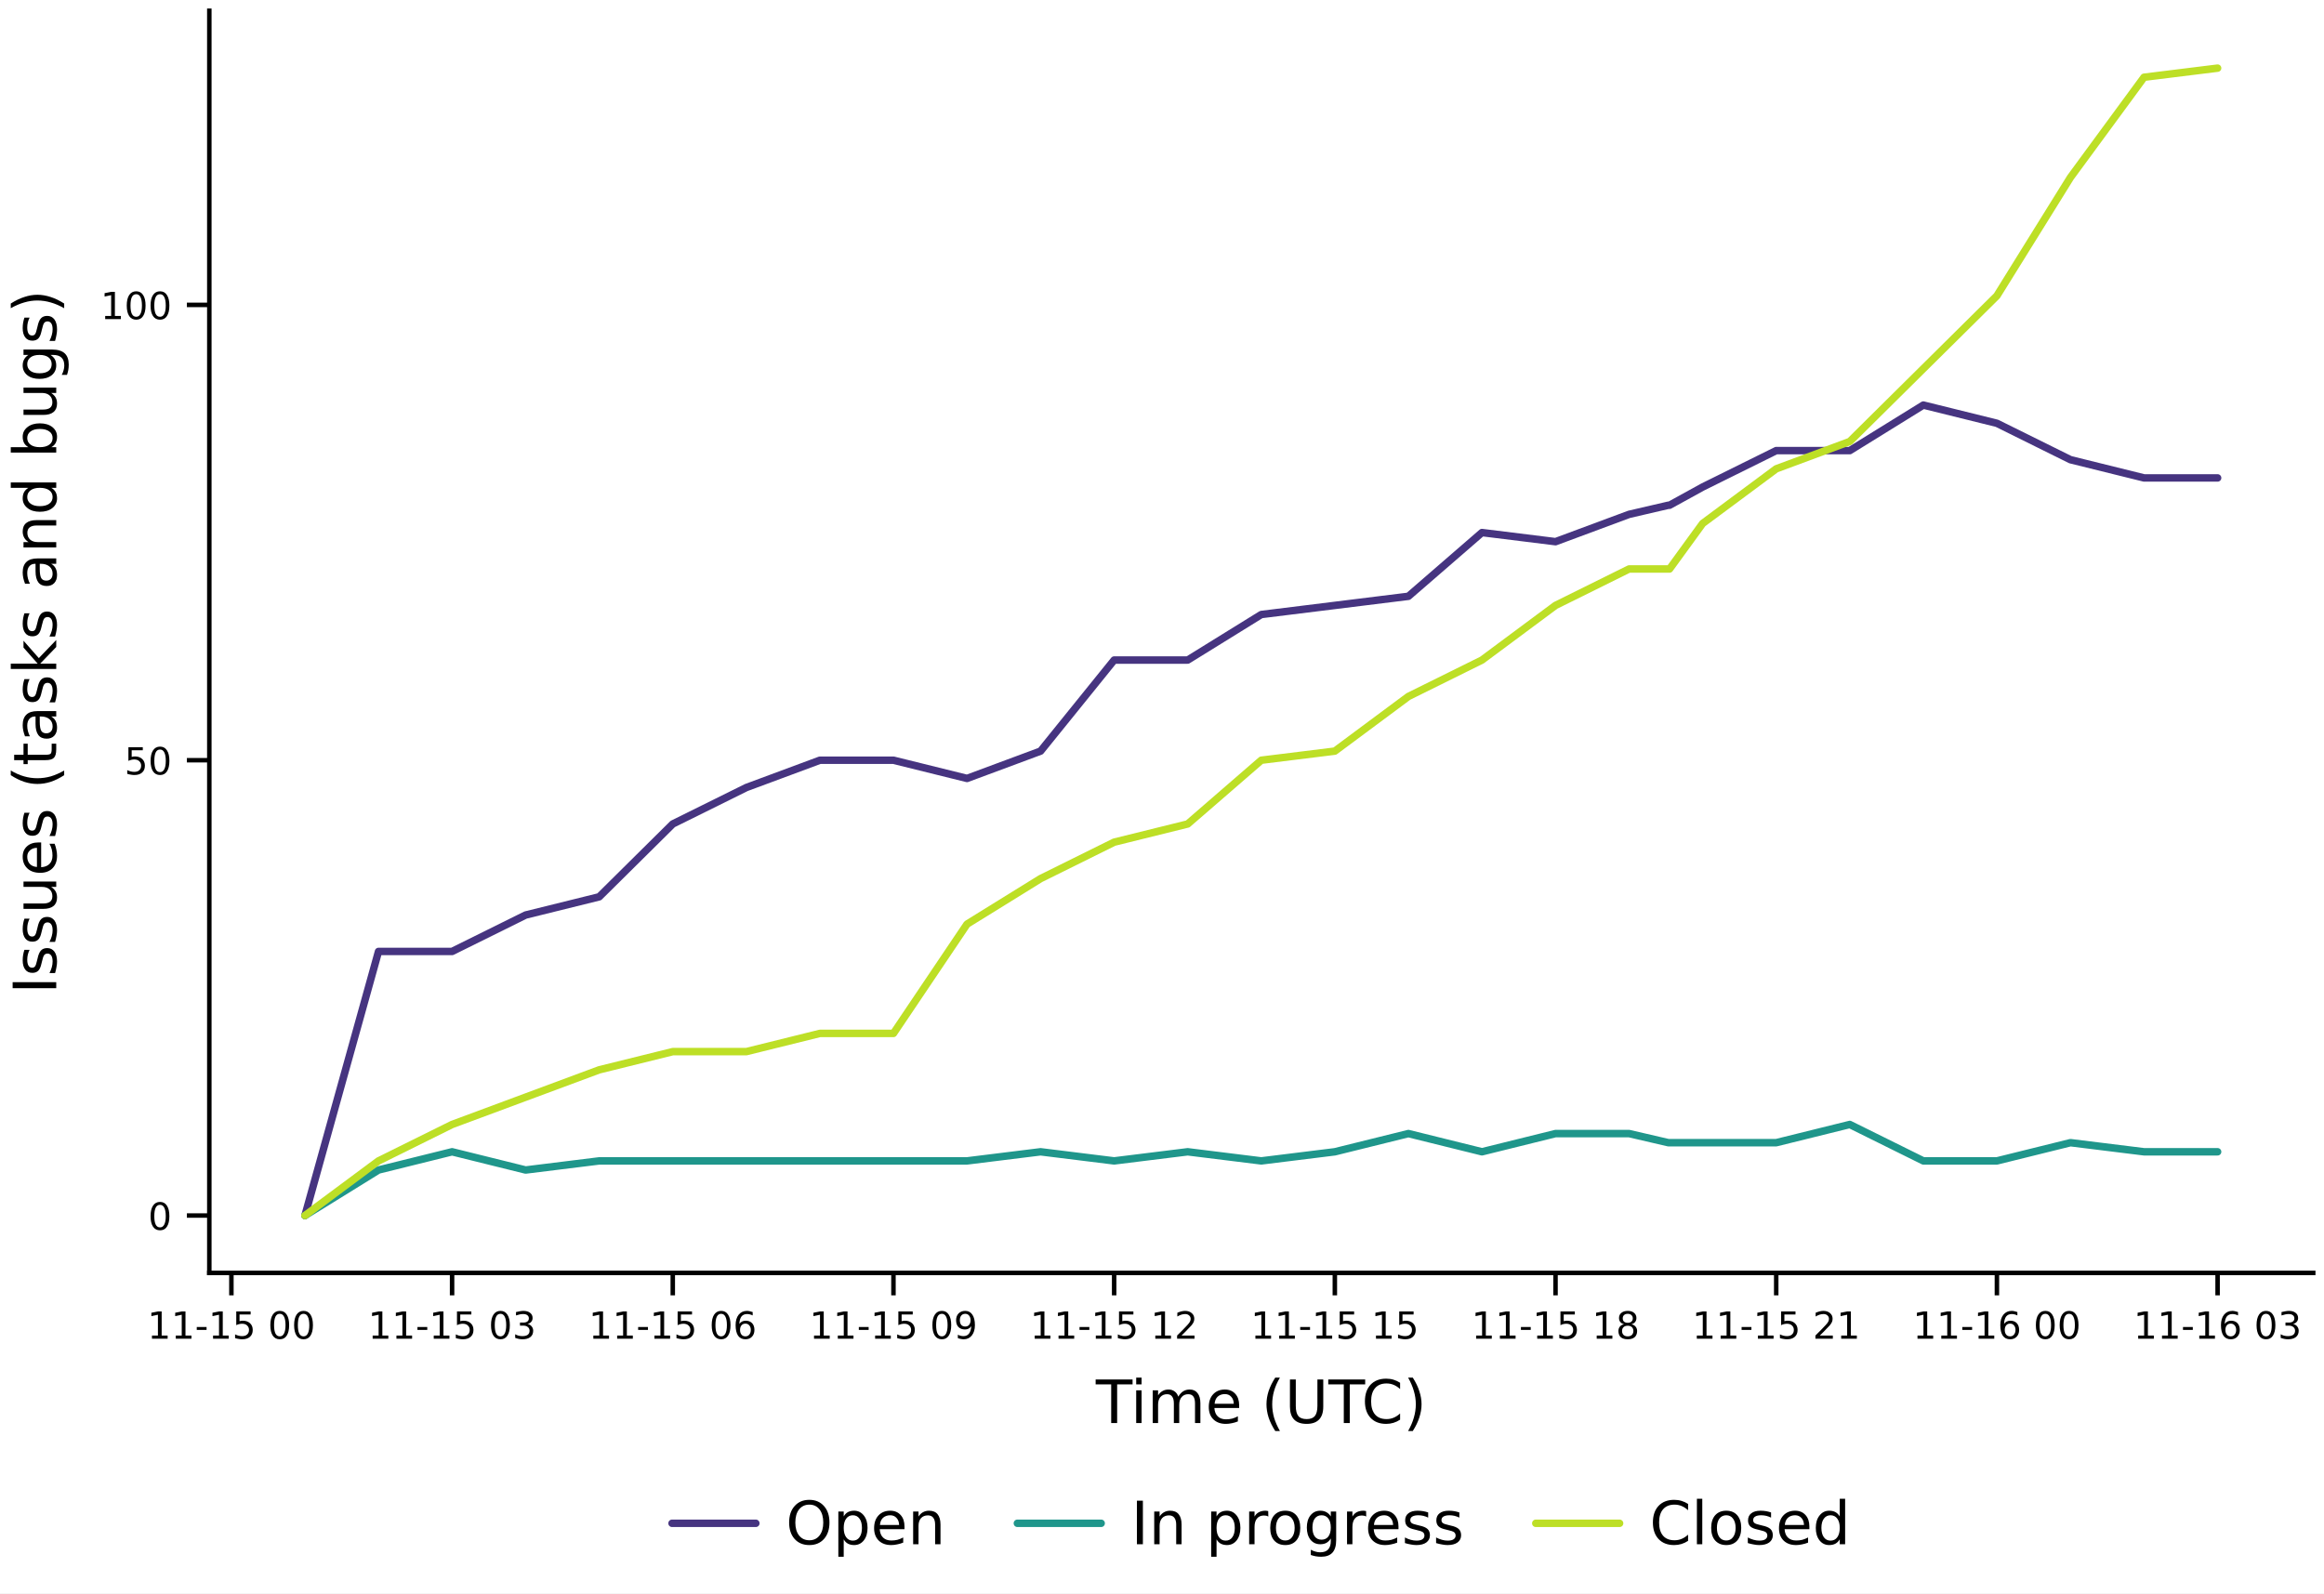
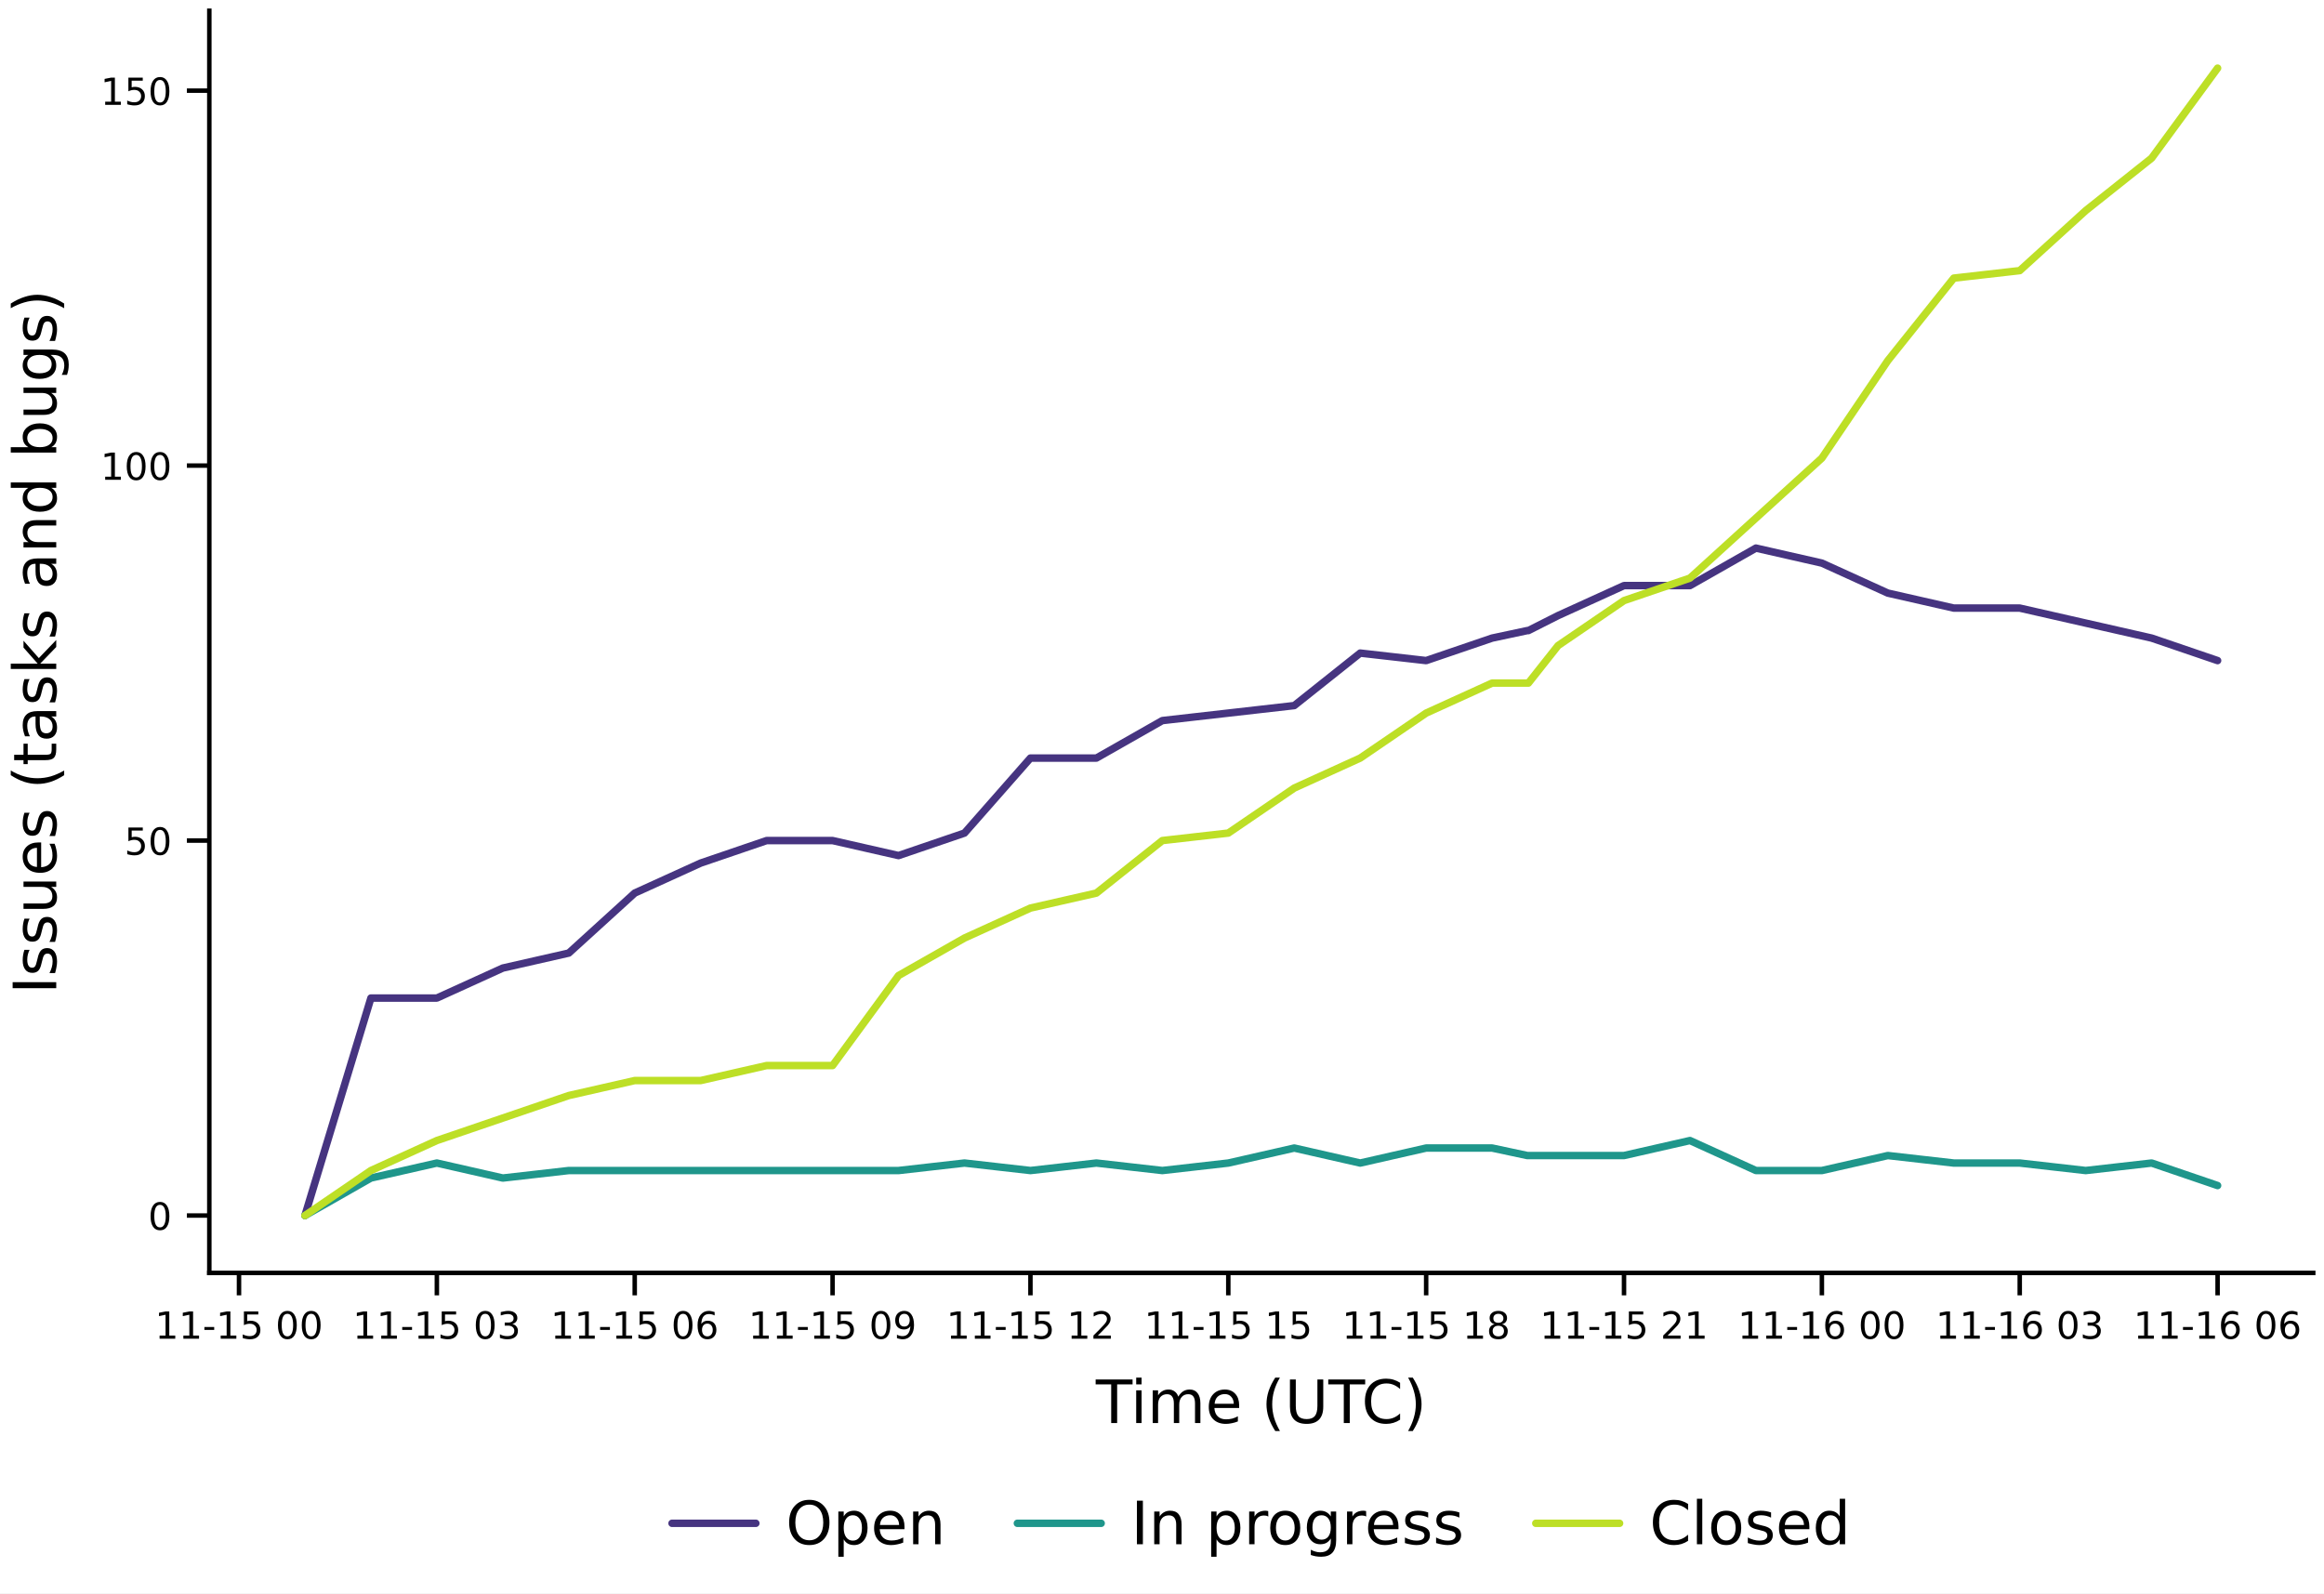
<svg xmlns="http://www.w3.org/2000/svg" xmlns:xlink="http://www.w3.org/1999/xlink" width="310.696pt" height="213.046pt" viewBox="0 0 310.696 213.046" version="1.1">
  <defs>
    <style type="text/css">*{stroke-linejoin: round; stroke-linecap: butt}</style>
  </defs>
  <g id="figure_1">
    <g id="patch_1">
      <path d="M -0 213.046  L 310.696 213.046  L 310.696 0  L -0 0  z " style="fill: #ffffff" />
    </g>
    <g id="axes_1">
      <g id="patch_2">
        <path d="M 27.984 170.203  L 309.256 170.203  L 309.256 1.44  L 27.984 1.44  z " style="fill: #ffffff" />
      </g>
      <g id="matplotlib.axis_1">
        <g id="xtick_1">
          <g id="line2d_1">
            <defs>
-               <path id="m798eac54f2" d="M 0 0  L 0 3  " style="stroke: #000000; stroke-width: 0.6" />
+               <path id="m41ef30f764" d="M 0 0  L 0 3  " style="stroke: #000000; stroke-width: 0.6" />
            </defs>
            <g>
-               <use xlink:href="#m798eac54f2" x="30.935" y="170.203" style="stroke: #000000; stroke-width: 0.6" />
+               <use xlink:href="#m41ef30f764" x="31.952" y="170.203" style="stroke: #000000; stroke-width: 0.6" />
            </g>
          </g>
          <g id="text_1">
-             <text style="font-size: 5px; font-family: 'DejaVu Sans', sans-serif; text-anchor: middle" x="30.935" y="179.002" transform="rotate(-0 30.93477 179.0017)">11-15 00</text>
+             <text style="font-size: 5px; font-family: 'DejaVu Sans', sans-serif; text-anchor: middle" x="31.952" y="179.002" transform="rotate(-0 31.95215 179.0017)">11-15 00</text>
          </g>
        </g>
        <g id="xtick_2">
          <g id="line2d_2">
            <g>
-               <use xlink:href="#m798eac54f2" x="60.439" y="170.203" style="stroke: #000000; stroke-width: 0.6" />
+               <use xlink:href="#m41ef30f764" x="58.404" y="170.203" style="stroke: #000000; stroke-width: 0.6" />
            </g>
          </g>
          <g id="text_2">
-             <text style="font-size: 5px; font-family: 'DejaVu Sans', sans-serif; text-anchor: middle" x="60.439" y="179.002" transform="rotate(-0 60.43877 179.0017)">11-15 03</text>
+             <text style="font-size: 5px; font-family: 'DejaVu Sans', sans-serif; text-anchor: middle" x="58.404" y="179.002" transform="rotate(-0 58.40401 179.0017)">11-15 03</text>
          </g>
        </g>
        <g id="xtick_3">
          <g id="line2d_3">
            <g>
-               <use xlink:href="#m798eac54f2" x="89.943" y="170.203" style="stroke: #000000; stroke-width: 0.6" />
+               <use xlink:href="#m41ef30f764" x="84.856" y="170.203" style="stroke: #000000; stroke-width: 0.6" />
            </g>
          </g>
          <g id="text_3">
-             <text style="font-size: 5px; font-family: 'DejaVu Sans', sans-serif; text-anchor: middle" x="89.943" y="179.002" transform="rotate(-0 89.94277 179.0017)">11-15 06</text>
+             <text style="font-size: 5px; font-family: 'DejaVu Sans', sans-serif; text-anchor: middle" x="84.856" y="179.002" transform="rotate(-0 84.85587 179.0017)">11-15 06</text>
          </g>
        </g>
        <g id="xtick_4">
          <g id="line2d_4">
            <g>
-               <use xlink:href="#m798eac54f2" x="119.447" y="170.203" style="stroke: #000000; stroke-width: 0.6" />
+               <use xlink:href="#m41ef30f764" x="111.308" y="170.203" style="stroke: #000000; stroke-width: 0.6" />
            </g>
          </g>
          <g id="text_4">
-             <text style="font-size: 5px; font-family: 'DejaVu Sans', sans-serif; text-anchor: middle" x="119.447" y="179.002" transform="rotate(-0 119.4468 179.0017)">11-15 09</text>
+             <text style="font-size: 5px; font-family: 'DejaVu Sans', sans-serif; text-anchor: middle" x="111.308" y="179.002" transform="rotate(-0 111.3077 179.0017)">11-15 09</text>
          </g>
        </g>
        <g id="xtick_5">
          <g id="line2d_5">
            <g>
-               <use xlink:href="#m798eac54f2" x="148.951" y="170.203" style="stroke: #000000; stroke-width: 0.6" />
+               <use xlink:href="#m41ef30f764" x="137.76" y="170.203" style="stroke: #000000; stroke-width: 0.6" />
            </g>
          </g>
          <g id="text_5">
-             <text style="font-size: 5px; font-family: 'DejaVu Sans', sans-serif; text-anchor: middle" x="148.951" y="179.002" transform="rotate(-0 148.9508 179.0017)">11-15 12</text>
+             <text style="font-size: 5px; font-family: 'DejaVu Sans', sans-serif; text-anchor: middle" x="137.76" y="179.002" transform="rotate(-0 137.7596 179.0017)">11-15 12</text>
          </g>
        </g>
        <g id="xtick_6">
          <g id="line2d_6">
            <g>
-               <use xlink:href="#m798eac54f2" x="178.455" y="170.203" style="stroke: #000000; stroke-width: 0.6" />
+               <use xlink:href="#m41ef30f764" x="164.211" y="170.203" style="stroke: #000000; stroke-width: 0.6" />
            </g>
          </g>
          <g id="text_6">
-             <text style="font-size: 5px; font-family: 'DejaVu Sans', sans-serif; text-anchor: middle" x="178.455" y="179.002" transform="rotate(-0 178.4548 179.0017)">11-15 15</text>
+             <text style="font-size: 5px; font-family: 'DejaVu Sans', sans-serif; text-anchor: middle" x="164.211" y="179.002" transform="rotate(-0 164.2115 179.0017)">11-15 15</text>
          </g>
        </g>
        <g id="xtick_7">
          <g id="line2d_7">
            <g>
-               <use xlink:href="#m798eac54f2" x="207.959" y="170.203" style="stroke: #000000; stroke-width: 0.6" />
+               <use xlink:href="#m41ef30f764" x="190.663" y="170.203" style="stroke: #000000; stroke-width: 0.6" />
            </g>
          </g>
          <g id="text_7">
-             <text style="font-size: 5px; font-family: 'DejaVu Sans', sans-serif; text-anchor: middle" x="207.959" y="179.002" transform="rotate(-0 207.9588 179.0017)">11-15 18</text>
+             <text style="font-size: 5px; font-family: 'DejaVu Sans', sans-serif; text-anchor: middle" x="190.663" y="179.002" transform="rotate(-0 190.6633 179.0017)">11-15 18</text>
          </g>
        </g>
        <g id="xtick_8">
          <g id="line2d_8">
            <g>
-               <use xlink:href="#m798eac54f2" x="237.463" y="170.203" style="stroke: #000000; stroke-width: 0.6" />
+               <use xlink:href="#m41ef30f764" x="217.115" y="170.203" style="stroke: #000000; stroke-width: 0.6" />
            </g>
          </g>
          <g id="text_8">
-             <text style="font-size: 5px; font-family: 'DejaVu Sans', sans-serif; text-anchor: middle" x="237.463" y="179.002" transform="rotate(-0 237.4628 179.0017)">11-15 21</text>
+             <text style="font-size: 5px; font-family: 'DejaVu Sans', sans-serif; text-anchor: middle" x="217.115" y="179.002" transform="rotate(-0 217.1152 179.0017)">11-15 21</text>
          </g>
        </g>
        <g id="xtick_9">
          <g id="line2d_9">
            <g>
-               <use xlink:href="#m798eac54f2" x="266.967" y="170.203" style="stroke: #000000; stroke-width: 0.6" />
+               <use xlink:href="#m41ef30f764" x="243.567" y="170.203" style="stroke: #000000; stroke-width: 0.6" />
            </g>
          </g>
          <g id="text_9">
-             <text style="font-size: 5px; font-family: 'DejaVu Sans', sans-serif; text-anchor: middle" x="266.967" y="179.002" transform="rotate(-0 266.9668 179.0017)">11-16 00</text>
+             <text style="font-size: 5px; font-family: 'DejaVu Sans', sans-serif; text-anchor: middle" x="243.567" y="179.002" transform="rotate(-0 243.567 179.0017)">11-16 00</text>
          </g>
        </g>
        <g id="xtick_10">
          <g id="line2d_10">
            <g>
-               <use xlink:href="#m798eac54f2" x="296.471" y="170.203" style="stroke: #000000; stroke-width: 0.6" />
+               <use xlink:href="#m41ef30f764" x="270.019" y="170.203" style="stroke: #000000; stroke-width: 0.6" />
            </g>
          </g>
          <g id="text_10">
-             <text style="font-size: 5px; font-family: 'DejaVu Sans', sans-serif; text-anchor: middle" x="296.471" y="179.002" transform="rotate(-0 296.4708 179.0017)">11-16 03</text>
-           </g>
-         </g>
-         <g id="text_11">
+             <text style="font-size: 5px; font-family: 'DejaVu Sans', sans-serif; text-anchor: middle" x="270.019" y="179.002" transform="rotate(-0 270.0189 179.0017)">11-16 03</text>
+           </g>
+         </g>
+         <g id="xtick_11">
+           <g id="line2d_11">
+             <g>
+               <use xlink:href="#m41ef30f764" x="296.471" y="170.203" style="stroke: #000000; stroke-width: 0.6" />
+             </g>
+           </g>
+           <g id="text_11">
+             <text style="font-size: 5px; font-family: 'DejaVu Sans', sans-serif; text-anchor: middle" x="296.471" y="179.002" transform="rotate(-0 296.4708 179.0017)">11-16 06</text>
+           </g>
+         </g>
+         <g id="text_12">
          <text style="font-size: 8px; font-family: 'DejaVu Sans', sans-serif; text-anchor: middle" x="168.62" y="190.282" transform="rotate(-0 168.6201 190.2816)">Time (UTC)</text>
        </g>
      </g>
      <g id="matplotlib.axis_2">
        <g id="ytick_1">
-           <g id="line2d_11">
+           <g id="line2d_12">
            <defs>
-               <path id="m2adcf11715" d="M 0 0  L -3 0  " style="stroke: #000000; stroke-width: 0.6" />
+               <path id="m7db74ba839" d="M 0 0  L -3 0  " style="stroke: #000000; stroke-width: 0.6" />
            </defs>
            <g>
-               <use xlink:href="#m2adcf11715" x="27.984" y="162.532" style="stroke: #000000; stroke-width: 0.6" />
-             </g>
-           </g>
-           <g id="text_12">
+               <use xlink:href="#m7db74ba839" x="27.984" y="162.532" style="stroke: #000000; stroke-width: 0.6" />
+             </g>
+           </g>
+           <g id="text_13">
            <text style="font-size: 5px; font-family: 'DejaVu Sans', sans-serif; text-anchor: end" x="22.984" y="164.431" transform="rotate(-0 22.98438 164.4312)">0</text>
          </g>
        </g>
        <g id="ytick_2">
-           <g id="line2d_12">
-             <g>
-               <use xlink:href="#m2adcf11715" x="27.984" y="101.651" style="stroke: #000000; stroke-width: 0.6" />
-             </g>
-           </g>
-           <g id="text_13">
-             <text style="font-size: 5px; font-family: 'DejaVu Sans', sans-serif; text-anchor: end" x="22.984" y="103.55" transform="rotate(-0 22.98438 103.55)">50</text>
+           <g id="line2d_13">
+             <g>
+               <use xlink:href="#m7db74ba839" x="27.984" y="112.394" style="stroke: #000000; stroke-width: 0.6" />
+             </g>
+           </g>
+           <g id="text_14">
+             <text style="font-size: 5px; font-family: 'DejaVu Sans', sans-serif; text-anchor: end" x="22.984" y="114.294" transform="rotate(-0 22.98438 114.2937)">50</text>
          </g>
        </g>
        <g id="ytick_3">
-           <g id="line2d_13">
-             <g>
-               <use xlink:href="#m2adcf11715" x="27.984" y="40.769" style="stroke: #000000; stroke-width: 0.6" />
-             </g>
-           </g>
-           <g id="text_14">
-             <text style="font-size: 5px; font-family: 'DejaVu Sans', sans-serif; text-anchor: end" x="22.984" y="42.669" transform="rotate(-0 22.98438 42.66871)">100</text>
-           </g>
-         </g>
-         <g id="text_15">
+           <g id="line2d_14">
+             <g>
+               <use xlink:href="#m7db74ba839" x="27.984" y="62.257" style="stroke: #000000; stroke-width: 0.6" />
+             </g>
+           </g>
+           <g id="text_15">
+             <text style="font-size: 5px; font-family: 'DejaVu Sans', sans-serif; text-anchor: end" x="22.984" y="64.156" transform="rotate(-0 22.98438 64.15622)">100</text>
+           </g>
+         </g>
+         <g id="ytick_4">
+           <g id="line2d_15">
+             <g>
+               <use xlink:href="#m7db74ba839" x="27.984" y="12.119" style="stroke: #000000; stroke-width: 0.6" />
+             </g>
+           </g>
+           <g id="text_16">
+             <text style="font-size: 5px; font-family: 'DejaVu Sans', sans-serif; text-anchor: end" x="22.984" y="14.019" transform="rotate(-0 22.98438 14.0187)">150</text>
+           </g>
+         </g>
+         <g id="text_17">
          <text style="font-size: 8px; font-family: 'DejaVu Sans', sans-serif; text-anchor: middle" x="7.519" y="85.821" transform="rotate(-90 7.51875 85.82143)">Issues (tasks and bugs)</text>
        </g>
      </g>
-       <g id="line2d_14">
-         <path d="M 40.769 162.532  L 50.604 127.221  L 60.439 127.221  L 70.273 122.35  L 80.108 119.915  L 89.943 110.174  L 99.777 105.303  L 109.612 101.651  L 119.447 101.651  L 129.281 104.086  L 139.116 100.433  L 148.951 88.257  L 158.785 88.257  L 168.62 82.169  L 178.455 80.951  L 188.289 79.733  L 198.124 71.21  L 207.959 72.428  L 217.793 68.775  L 223.039 67.557  L 223.202 67.557  L 227.628 65.122  L 237.463 60.251  L 247.297 60.251  L 257.132 54.163  L 266.967 56.598  L 276.801 61.469  L 286.636 63.904  L 296.471 63.904  " clip-path="url(#p024af0de54)" style="fill: none; stroke: #463480; stroke-linecap: round" />
-       </g>
-       <g id="line2d_15">
-         <path d="M 40.769 162.532  L 50.604 156.444  L 60.439 154.008  L 70.273 156.444  L 80.108 155.226  L 89.943 155.226  L 99.777 155.226  L 109.612 155.226  L 119.447 155.226  L 129.281 155.226  L 139.116 154.008  L 148.951 155.226  L 158.785 154.008  L 168.62 155.226  L 178.455 154.008  L 188.289 151.573  L 198.124 154.008  L 207.959 151.573  L 217.793 151.573  L 223.039 152.791  L 223.202 152.791  L 227.628 152.791  L 237.463 152.791  L 247.297 150.356  L 257.132 155.226  L 266.967 155.226  L 276.801 152.791  L 286.636 154.008  L 296.471 154.008  " clip-path="url(#p024af0de54)" style="fill: none; stroke: #1f968b; stroke-linecap: round" />
-       </g>
      <g id="line2d_16">
-         <path d="M 40.769 162.532  L 50.604 155.226  L 60.439 150.356  L 70.273 146.703  L 80.108 143.05  L 89.943 140.615  L 99.777 140.615  L 109.612 138.179  L 119.447 138.179  L 129.281 123.568  L 139.116 117.48  L 148.951 112.609  L 158.785 110.174  L 168.62 101.651  L 178.455 100.433  L 188.289 93.127  L 198.124 88.257  L 207.959 80.951  L 217.793 76.08  L 223.039 76.08  L 223.202 76.08  L 227.628 69.992  L 237.463 62.687  L 247.297 59.034  L 257.132 49.293  L 266.967 39.552  L 276.801 23.723  L 286.636 10.329  L 296.471 9.111  " clip-path="url(#p024af0de54)" style="fill: none; stroke: #bddf26; stroke-linecap: round" />
+         <path d="M 40.769 162.532  L 49.587 133.452  L 58.404 133.452  L 67.221 129.441  L 76.039 127.436  L 84.856 119.414  L 93.673 115.403  L 102.49 112.394  L 111.308 112.394  L 120.125 114.4  L 128.942 111.392  L 137.76 101.364  L 146.577 101.364  L 155.394 96.35  L 164.211 95.348  L 173.029 94.345  L 181.846 87.326  L 190.663 88.328  L 199.481 85.32  L 204.183 84.317  L 204.33 84.317  L 208.298 82.312  L 217.115 78.301  L 225.932 78.301  L 234.75 73.287  L 243.567 75.293  L 252.384 79.304  L 261.202 81.309  L 270.019 81.309  L 278.836 83.315  L 287.653 85.32  L 296.471 88.328  " clip-path="url(#p7a48ced561)" style="fill: none; stroke: #463480; stroke-linecap: round" />
+       </g>
+       <g id="line2d_17">
+         <path d="M 40.769 162.532  L 49.587 157.518  L 58.404 155.513  L 67.221 157.518  L 76.039 156.515  L 84.856 156.515  L 93.673 156.515  L 102.49 156.515  L 111.308 156.515  L 120.125 156.515  L 128.942 155.513  L 137.76 156.515  L 146.577 155.513  L 155.394 156.515  L 164.211 155.513  L 173.029 153.507  L 181.846 155.513  L 190.663 153.507  L 199.481 153.507  L 204.183 154.51  L 204.33 154.51  L 208.298 154.51  L 217.115 154.51  L 225.932 152.504  L 234.75 156.515  L 243.567 156.515  L 252.384 154.51  L 261.202 155.513  L 270.019 155.513  L 278.836 156.515  L 287.653 155.513  L 296.471 158.521  " clip-path="url(#p7a48ced561)" style="fill: none; stroke: #1f968b; stroke-linecap: round" />
+       </g>
+       <g id="line2d_18">
+         <path d="M 40.769 162.532  L 49.587 156.515  L 58.404 152.504  L 67.221 149.496  L 76.039 146.488  L 84.856 144.482  L 93.673 144.482  L 102.49 142.477  L 111.308 142.477  L 120.125 130.444  L 128.942 125.43  L 137.76 121.419  L 146.577 119.414  L 155.394 112.394  L 164.211 111.392  L 173.029 105.375  L 181.846 101.364  L 190.663 95.348  L 199.481 91.337  L 204.183 91.337  L 204.33 91.337  L 208.298 86.323  L 217.115 80.306  L 225.932 77.298  L 234.75 69.276  L 243.567 61.254  L 252.384 48.218  L 261.202 37.188  L 270.019 36.185  L 278.836 28.163  L 287.653 21.144  L 296.471 9.111  " clip-path="url(#p7a48ced561)" style="fill: none; stroke: #bddf26; stroke-linecap: round" />
      </g>
      <g id="patch_3">
        <path d="M 27.984 170.203  L 27.984 1.44  " style="fill: none; stroke: #000000; stroke-width: 0.6; stroke-linejoin: miter; stroke-linecap: square" />
      </g>
      <g id="patch_4">
        <path d="M 27.984 170.203  L 309.256 170.203  " style="fill: none; stroke: #000000; stroke-width: 0.6; stroke-linejoin: miter; stroke-linecap: square" />
      </g>
      <g id="legend_1">
-         <g id="line2d_17">
+         <g id="line2d_19">
          <path d="M 89.846 203.684  L 95.446 203.684  L 101.046 203.684  " style="fill: none; stroke: #463480; stroke-linecap: round" />
        </g>
-         <g id="text_16">
+         <g id="text_18">
          <text style="font-size: 8px; font-family: 'DejaVu Sans', sans-serif; text-anchor: start" x="105.046" y="206.484" transform="rotate(-0 105.0457 206.4837)">Open</text>
        </g>
-         <g id="line2d_18">
+         <g id="line2d_20">
          <path d="M 136.014 203.684  L 141.614 203.684  L 147.214 203.684  " style="fill: none; stroke: #1f968b; stroke-linecap: round" />
        </g>
-         <g id="text_17">
+         <g id="text_19">
          <text style="font-size: 8px; font-family: 'DejaVu Sans', sans-serif; text-anchor: start" x="151.214" y="206.484" transform="rotate(-0 151.2145 206.4837)">In progress</text>
        </g>
-         <g id="line2d_19">
+         <g id="line2d_21">
          <path d="M 205.322 203.684  L 210.922 203.684  L 216.522 203.684  " style="fill: none; stroke: #bddf26; stroke-linecap: round" />
        </g>
-         <g id="text_18">
+         <g id="text_20">
          <text style="font-size: 8px; font-family: 'DejaVu Sans', sans-serif; text-anchor: start" x="220.522" y="206.484" transform="rotate(-0 220.522 206.4837)">Closed</text>
        </g>
      </g>
    </g>
  </g>
  <defs>
-     <clipPath id="p024af0de54">
+     <clipPath id="p7a48ced561">
      <rect x="27.984" y="1.44" width="281.271" height="168.763" />
    </clipPath>
  </defs>
</svg>
